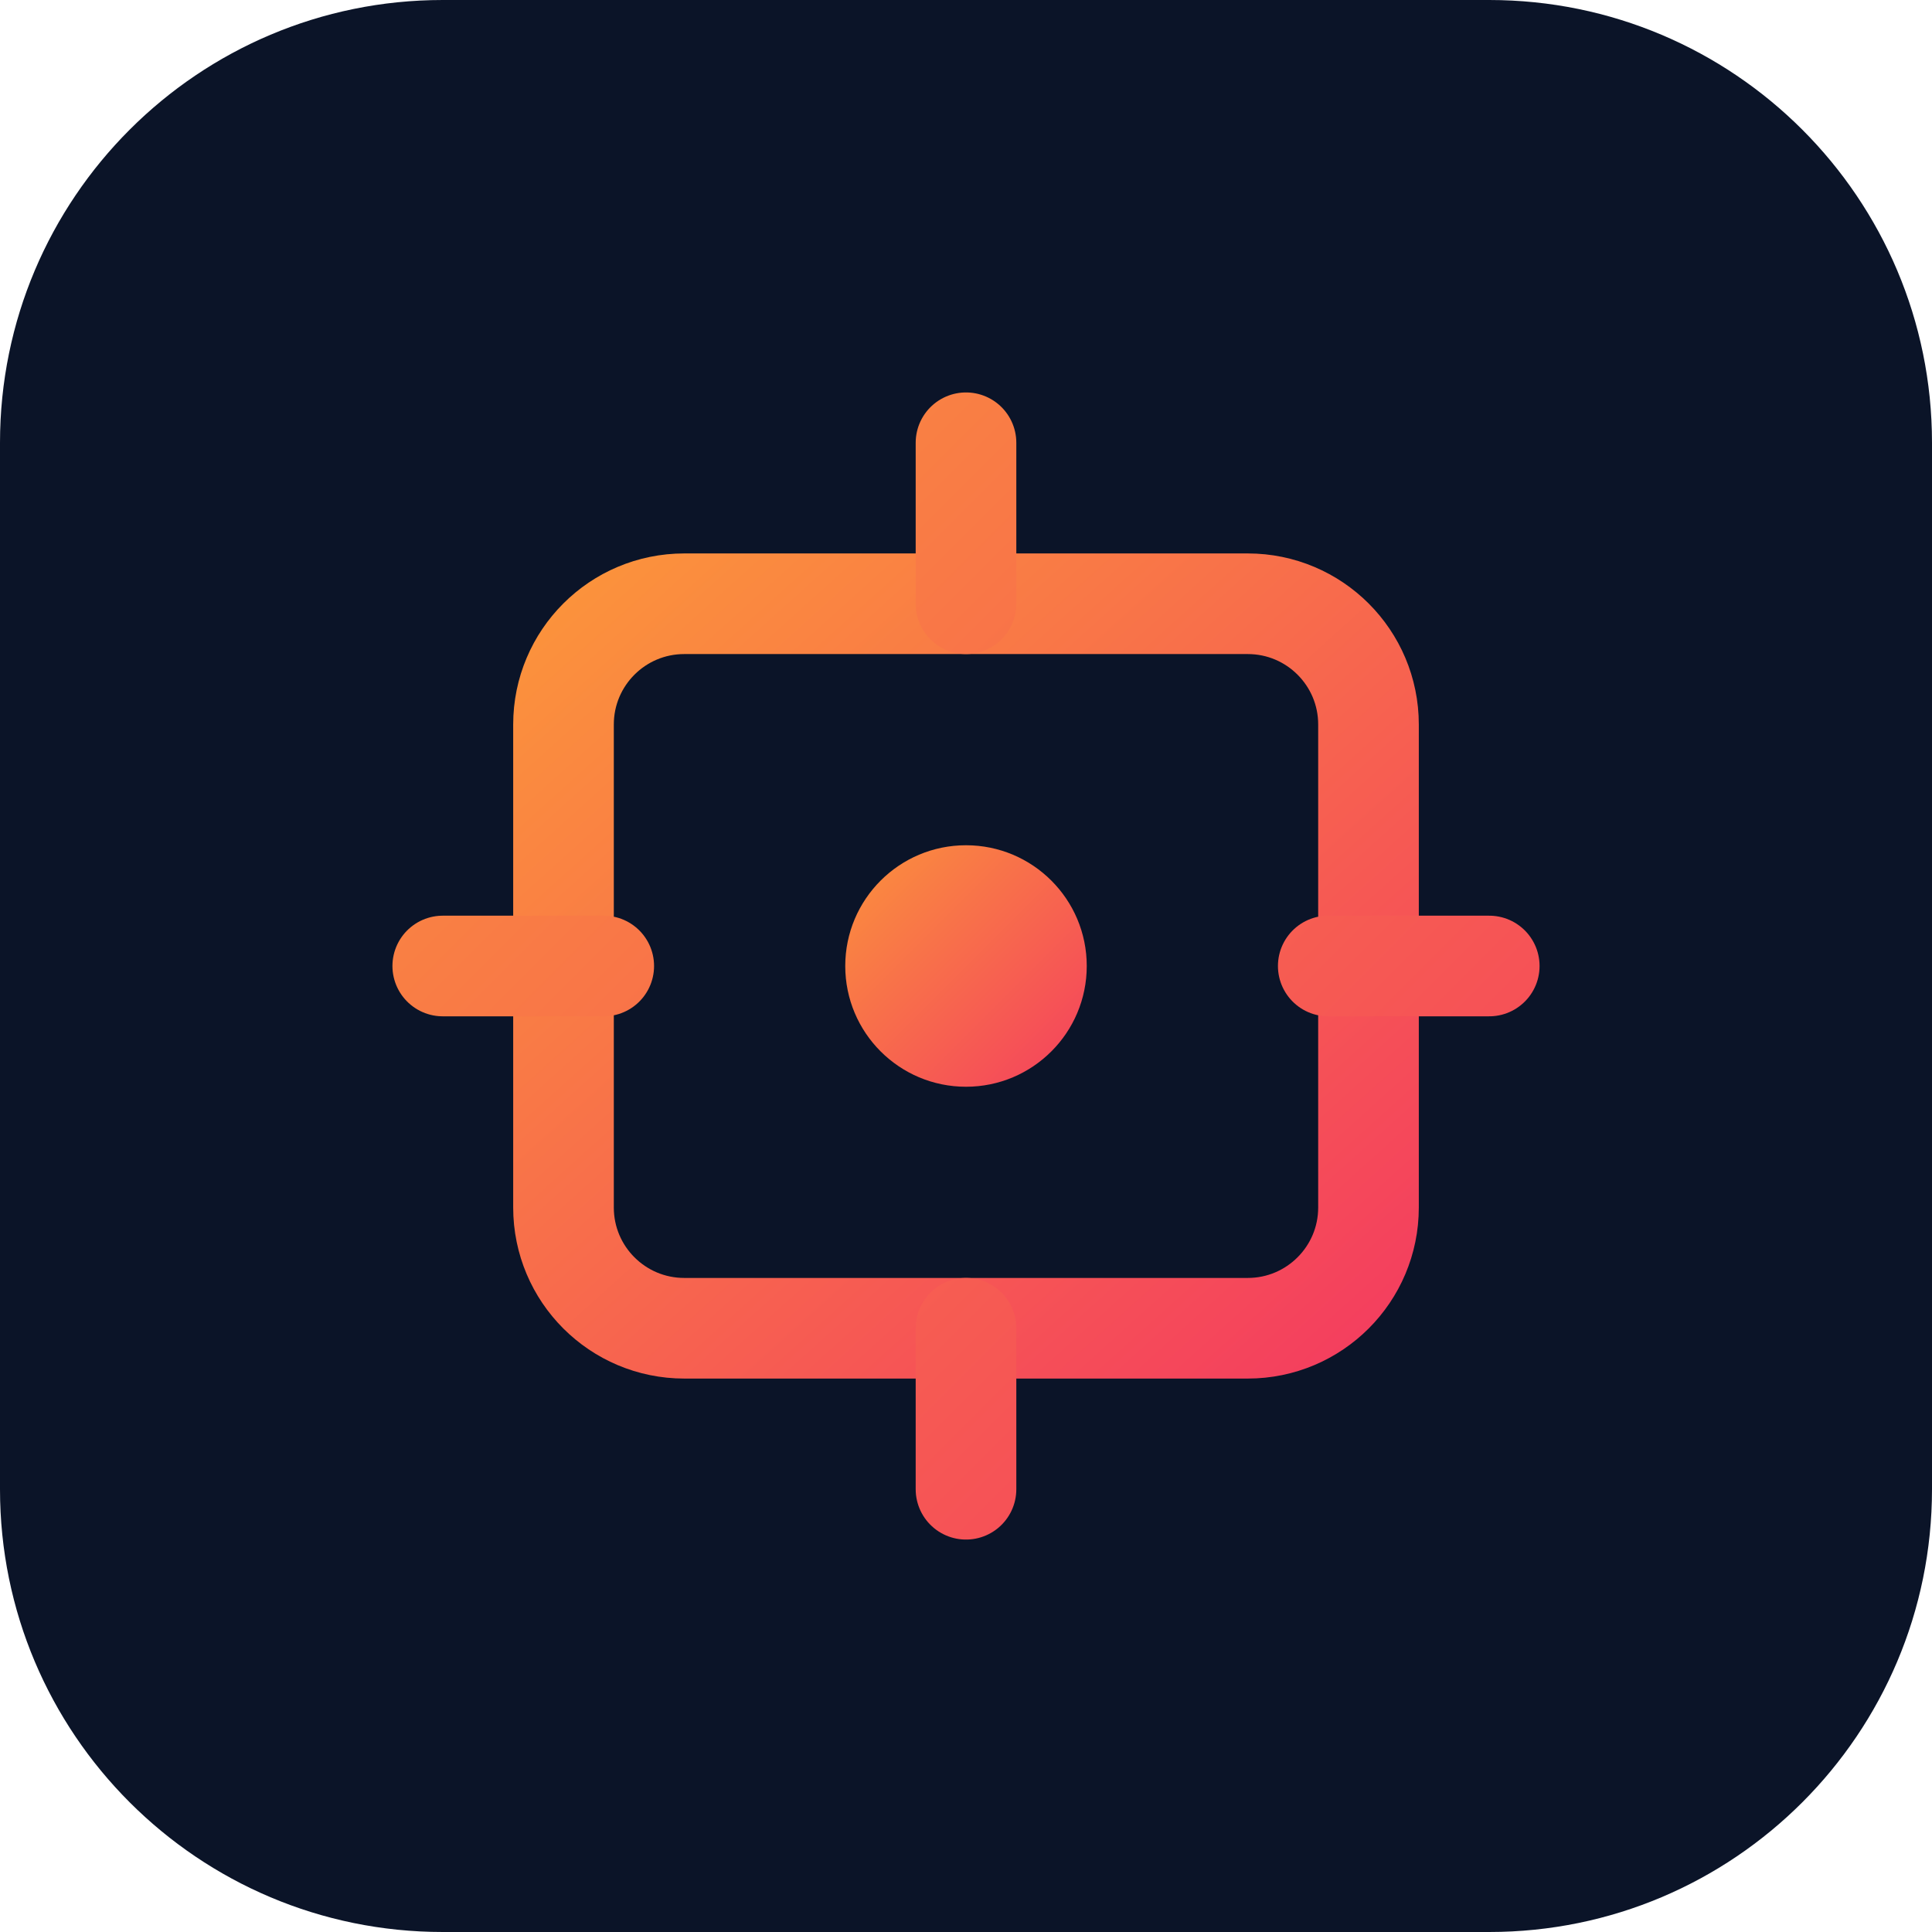
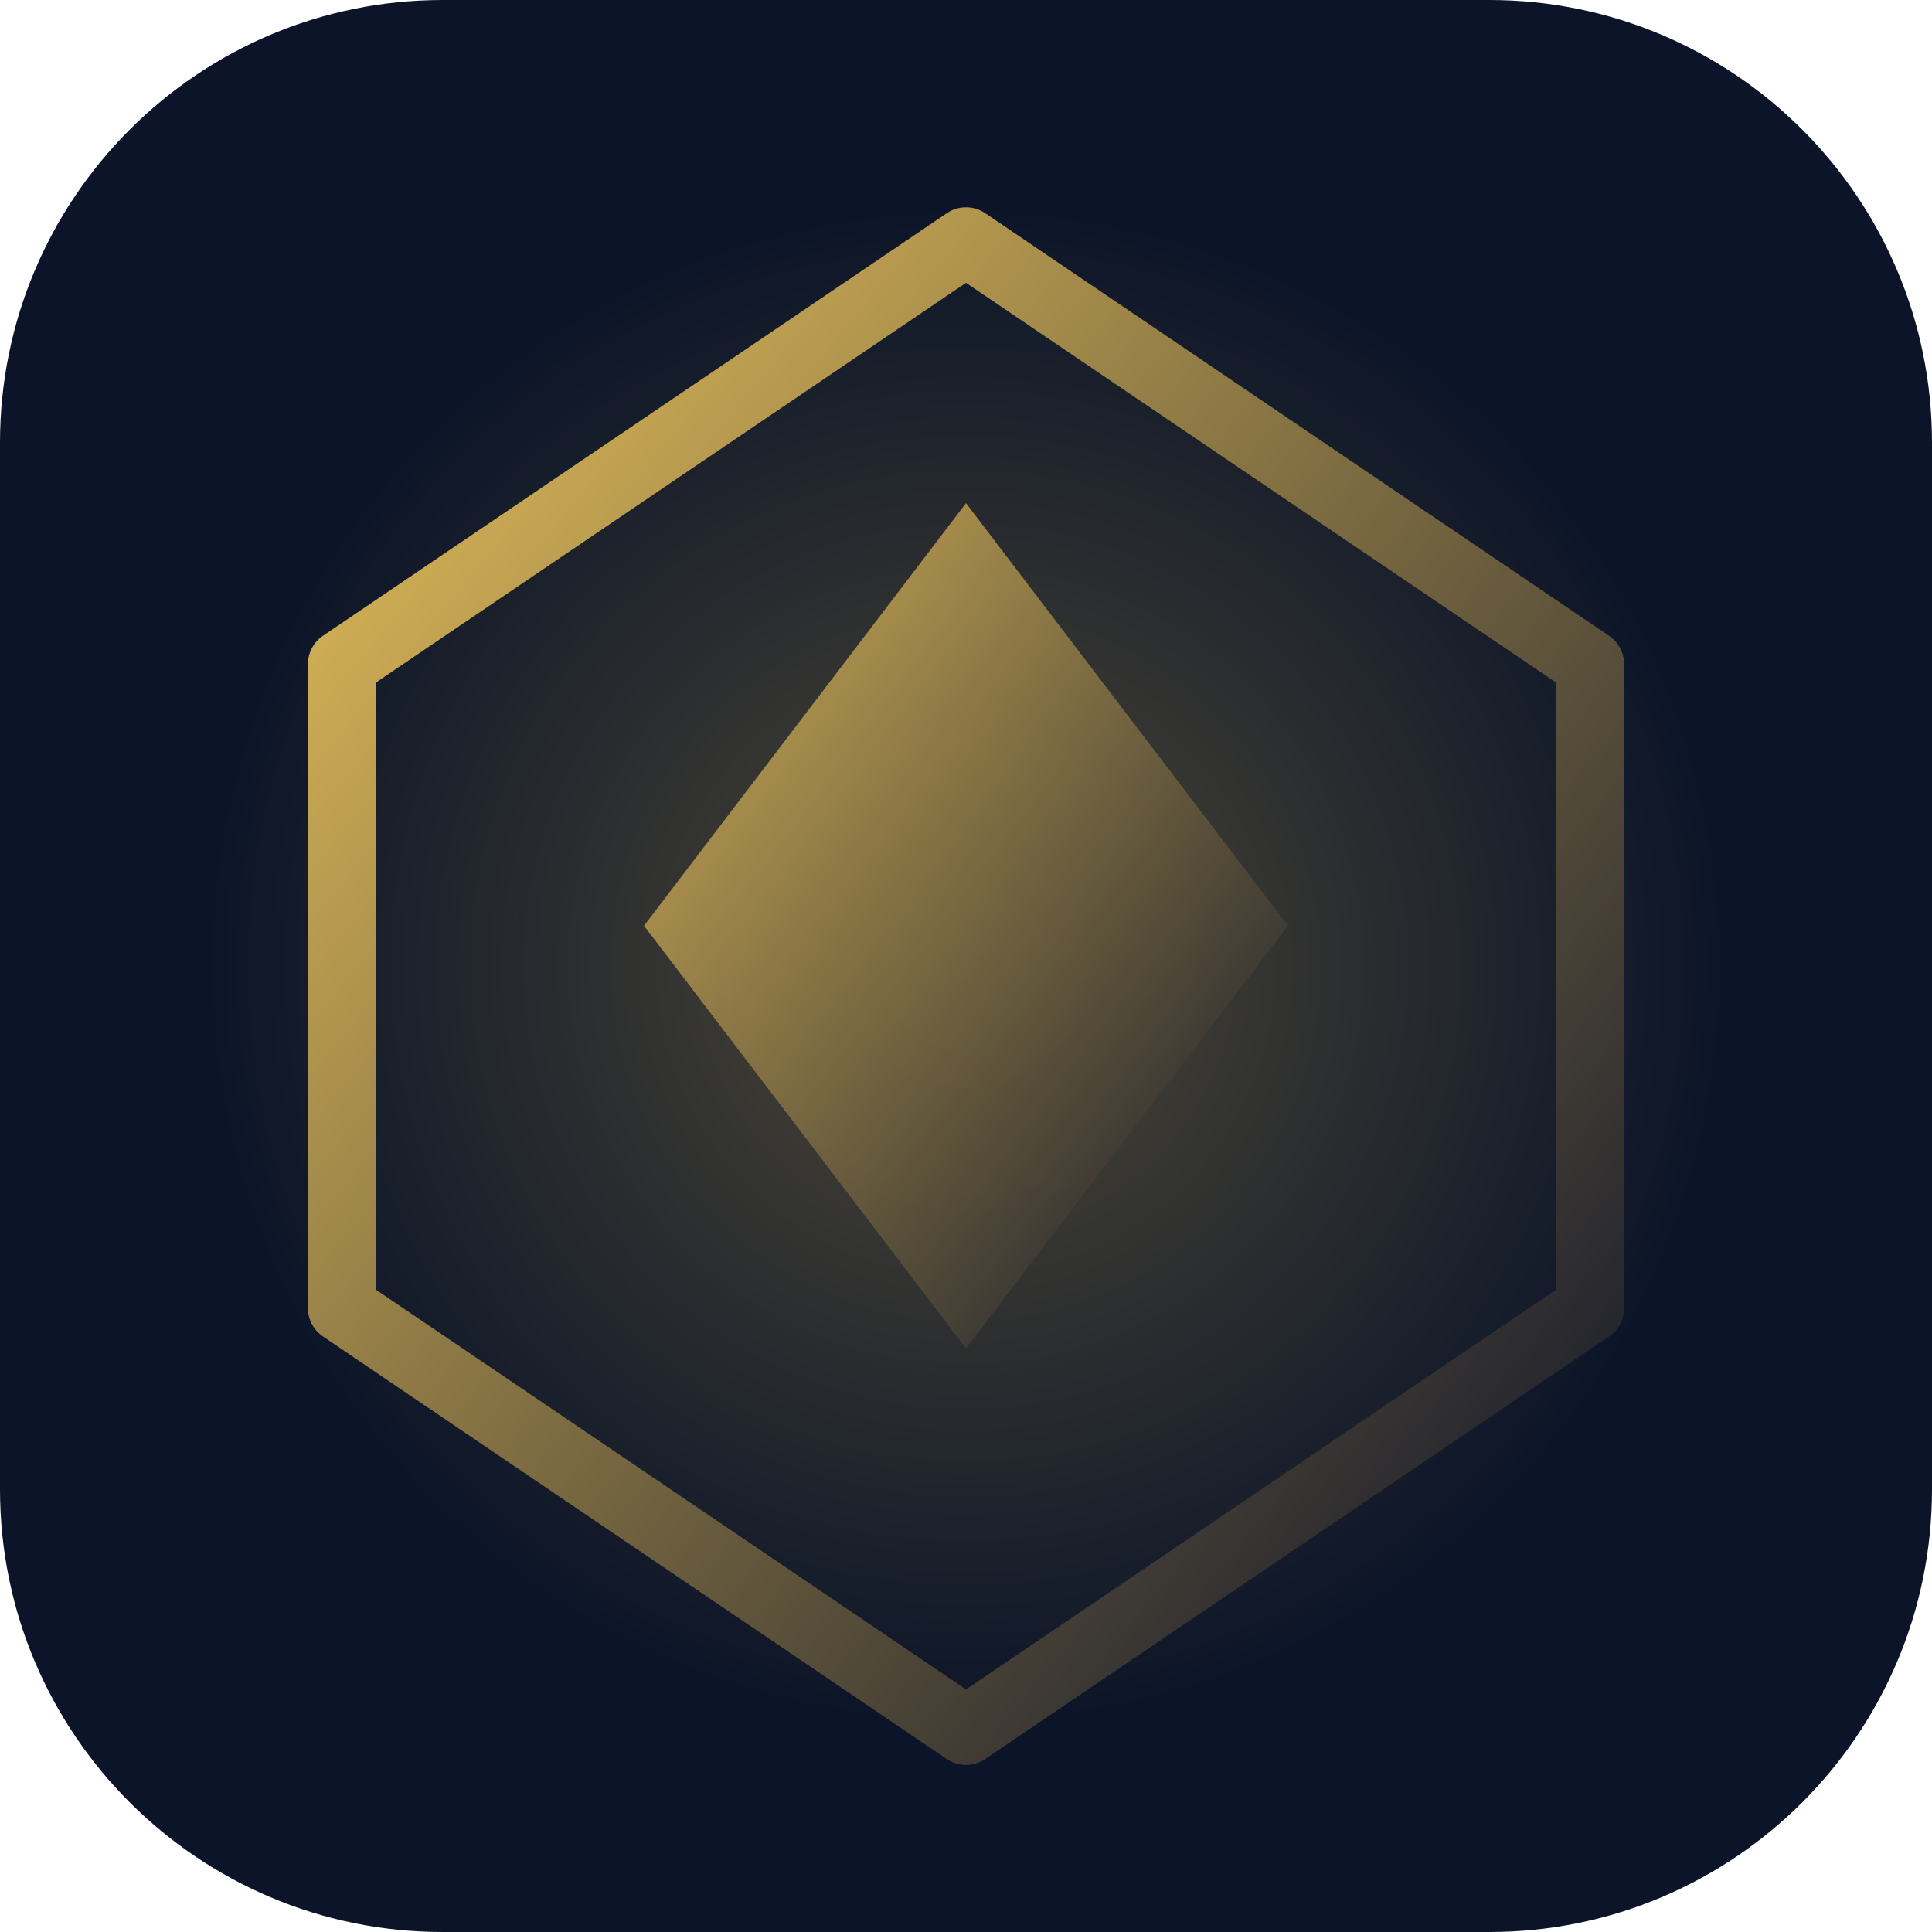
<svg xmlns="http://www.w3.org/2000/svg" viewBox="0 0 96 96">
  <defs>
+     <radialGradient id="gl" cx="50%" cy="50%" r="50%">
+       <stop offset="0" stop-color="#e8c15a" stop-opacity=".30" />
+       <stop offset="100%" stop-color="#e8c15a" stop-opacity="0" />
+     </radialGradient>
    <linearGradient id="g" x1="0" y1="0" x2="1" y2="1">
-       <stop offset="0" stop-color="#fb923c" />
-       <stop offset="1" stop-color="#f43f5e" />
+       <stop offset="0" stop-color="#e8c15a" />
+       <stop offset="1" stop-color="#0b1128" />
    </linearGradient>
  </defs>
  <rect width="96" height="96" rx="22" fill="#0b1428" />
-   <rect x="28" y="30" width="40" height="36" rx="6" fill="none" stroke="url(#g)" stroke-width="5" />
-   <circle cx="48" cy="48" r="6" fill="url(#g)" />
-   <path d="M48 30v-8M48 74v-8M30 48h-8M74 48h-8" stroke="url(#g)" stroke-width="5" stroke-linecap="round" />
+   <circle cx="48" cy="48" r="38" fill="url(#gl)" />
+   <polygon points="48,12 79,33 79,65 48,86 17,65 17,33" fill="none" stroke="url(#g)" stroke-width="3.4" stroke-linejoin="round" />
+   <polygon points="48,25 64,46 48,67 32,46" fill="url(#g)" opacity=".9" />
</svg>
